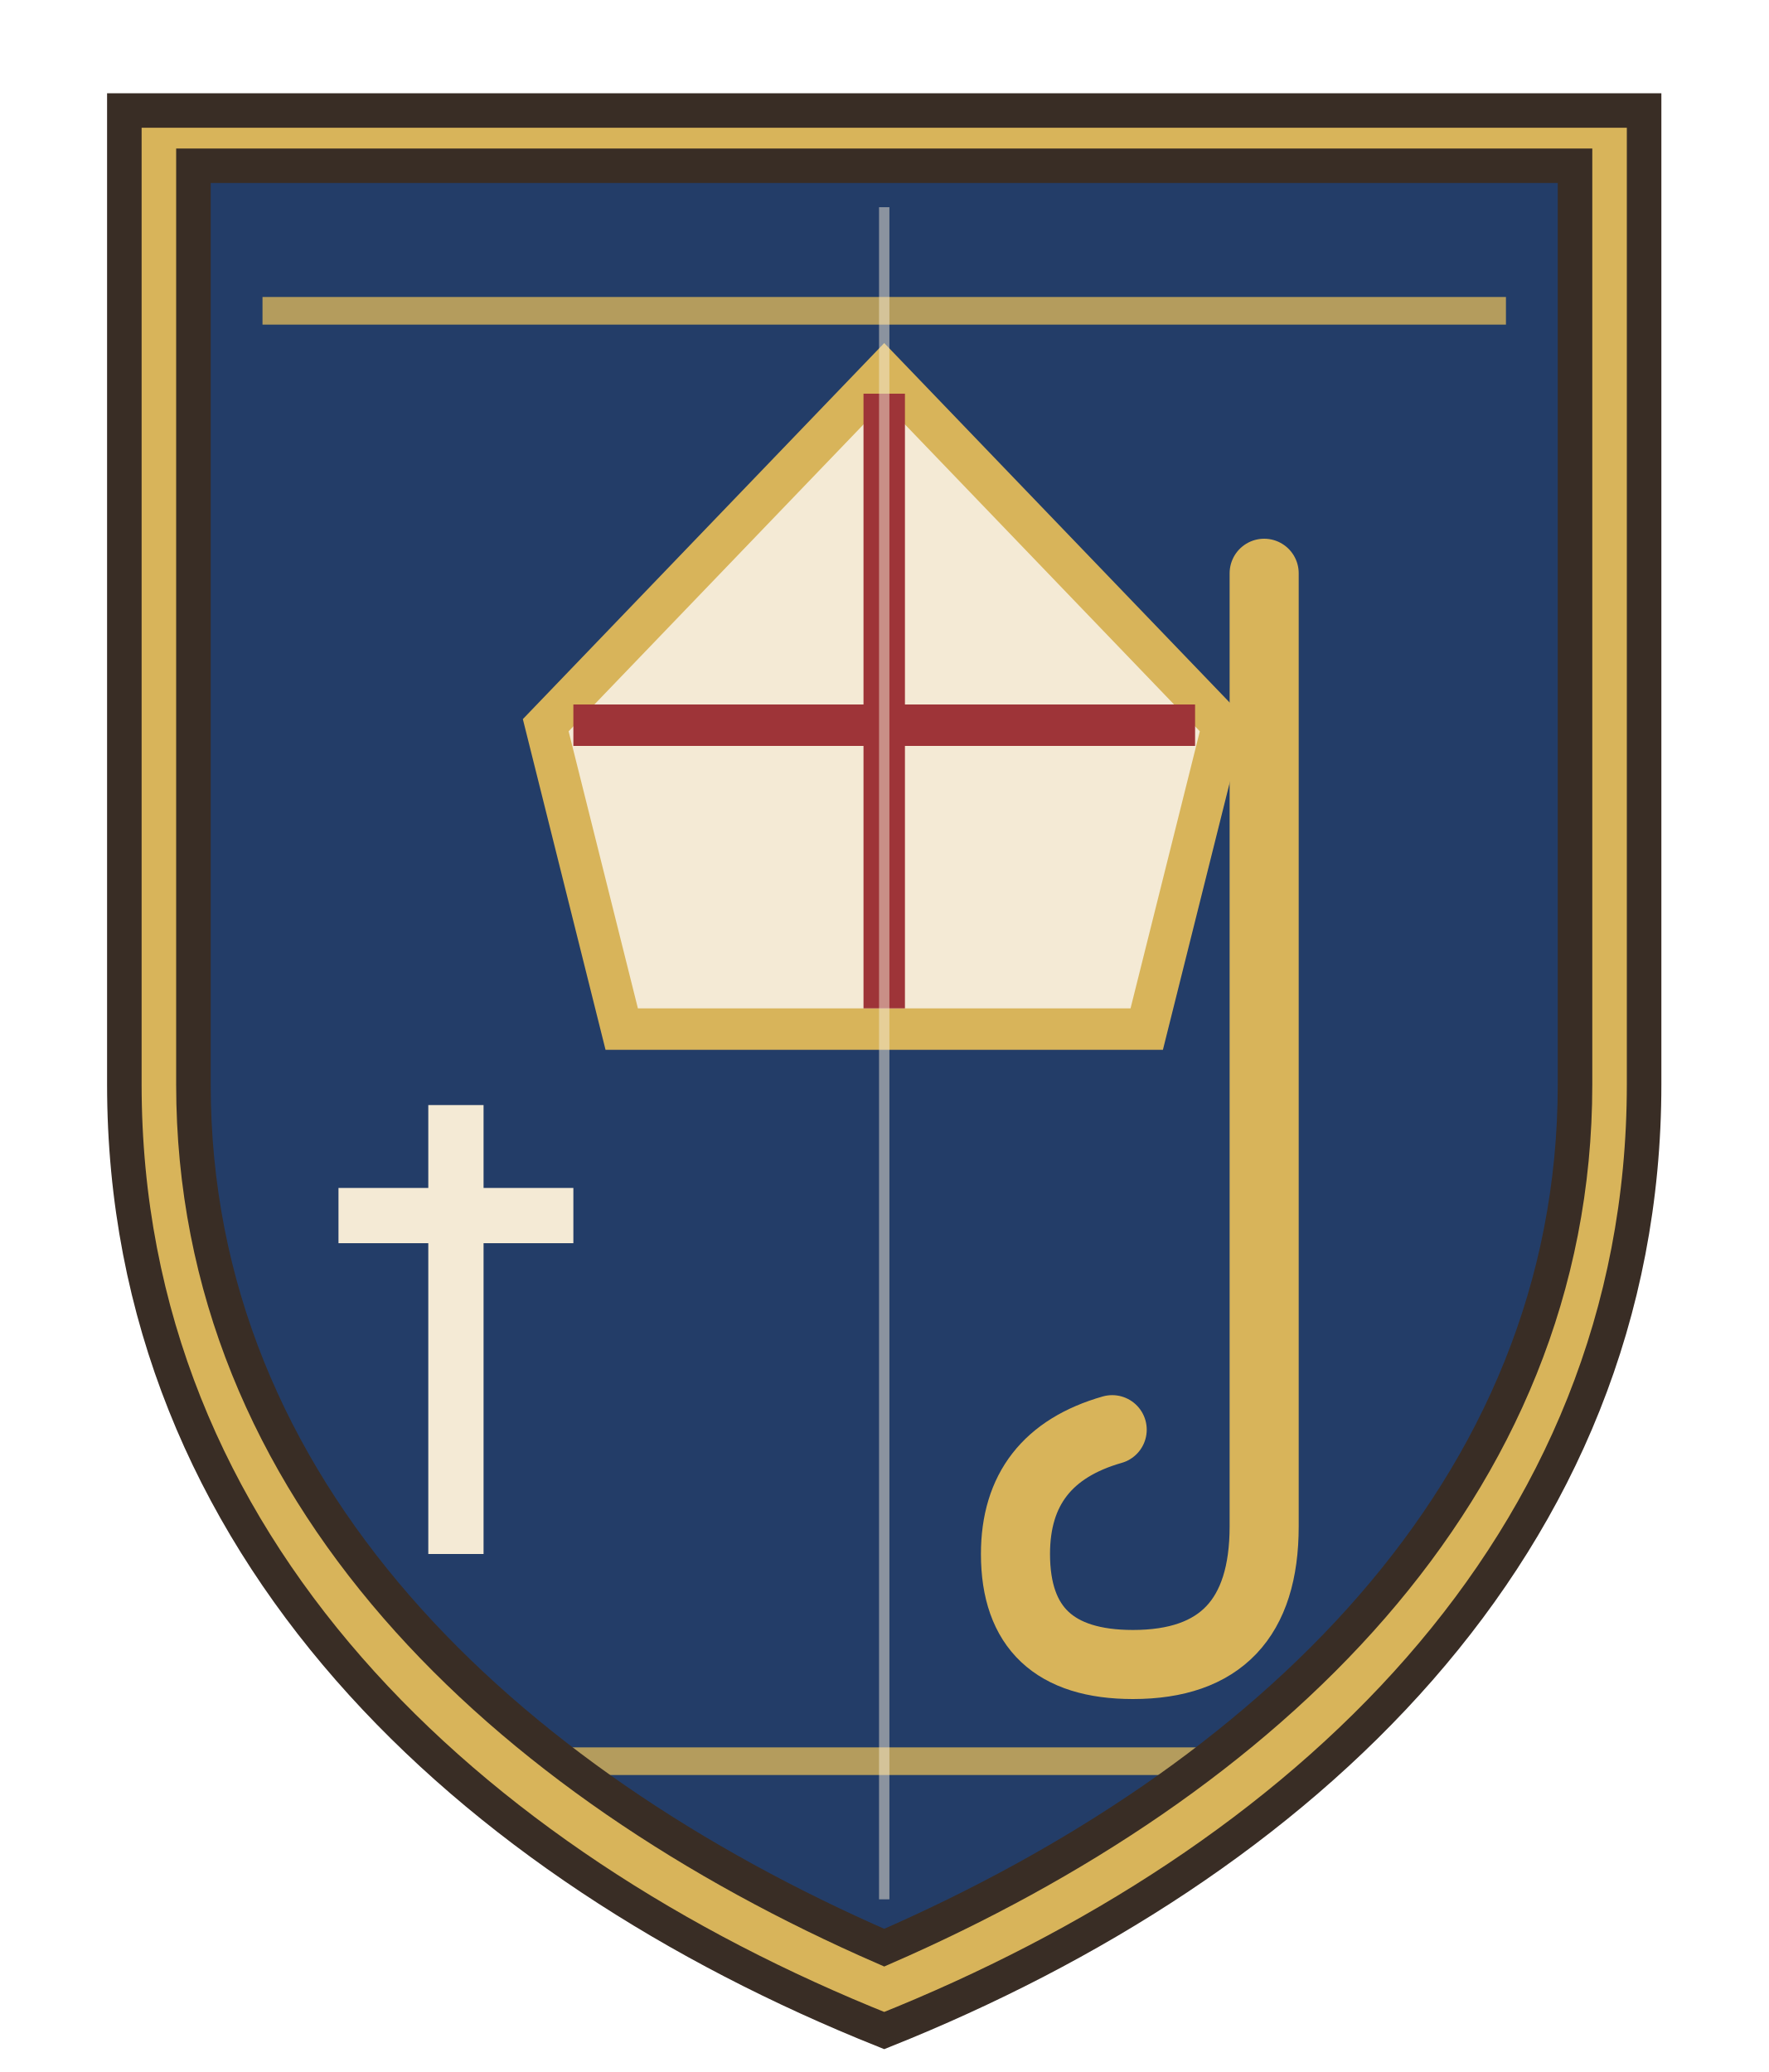
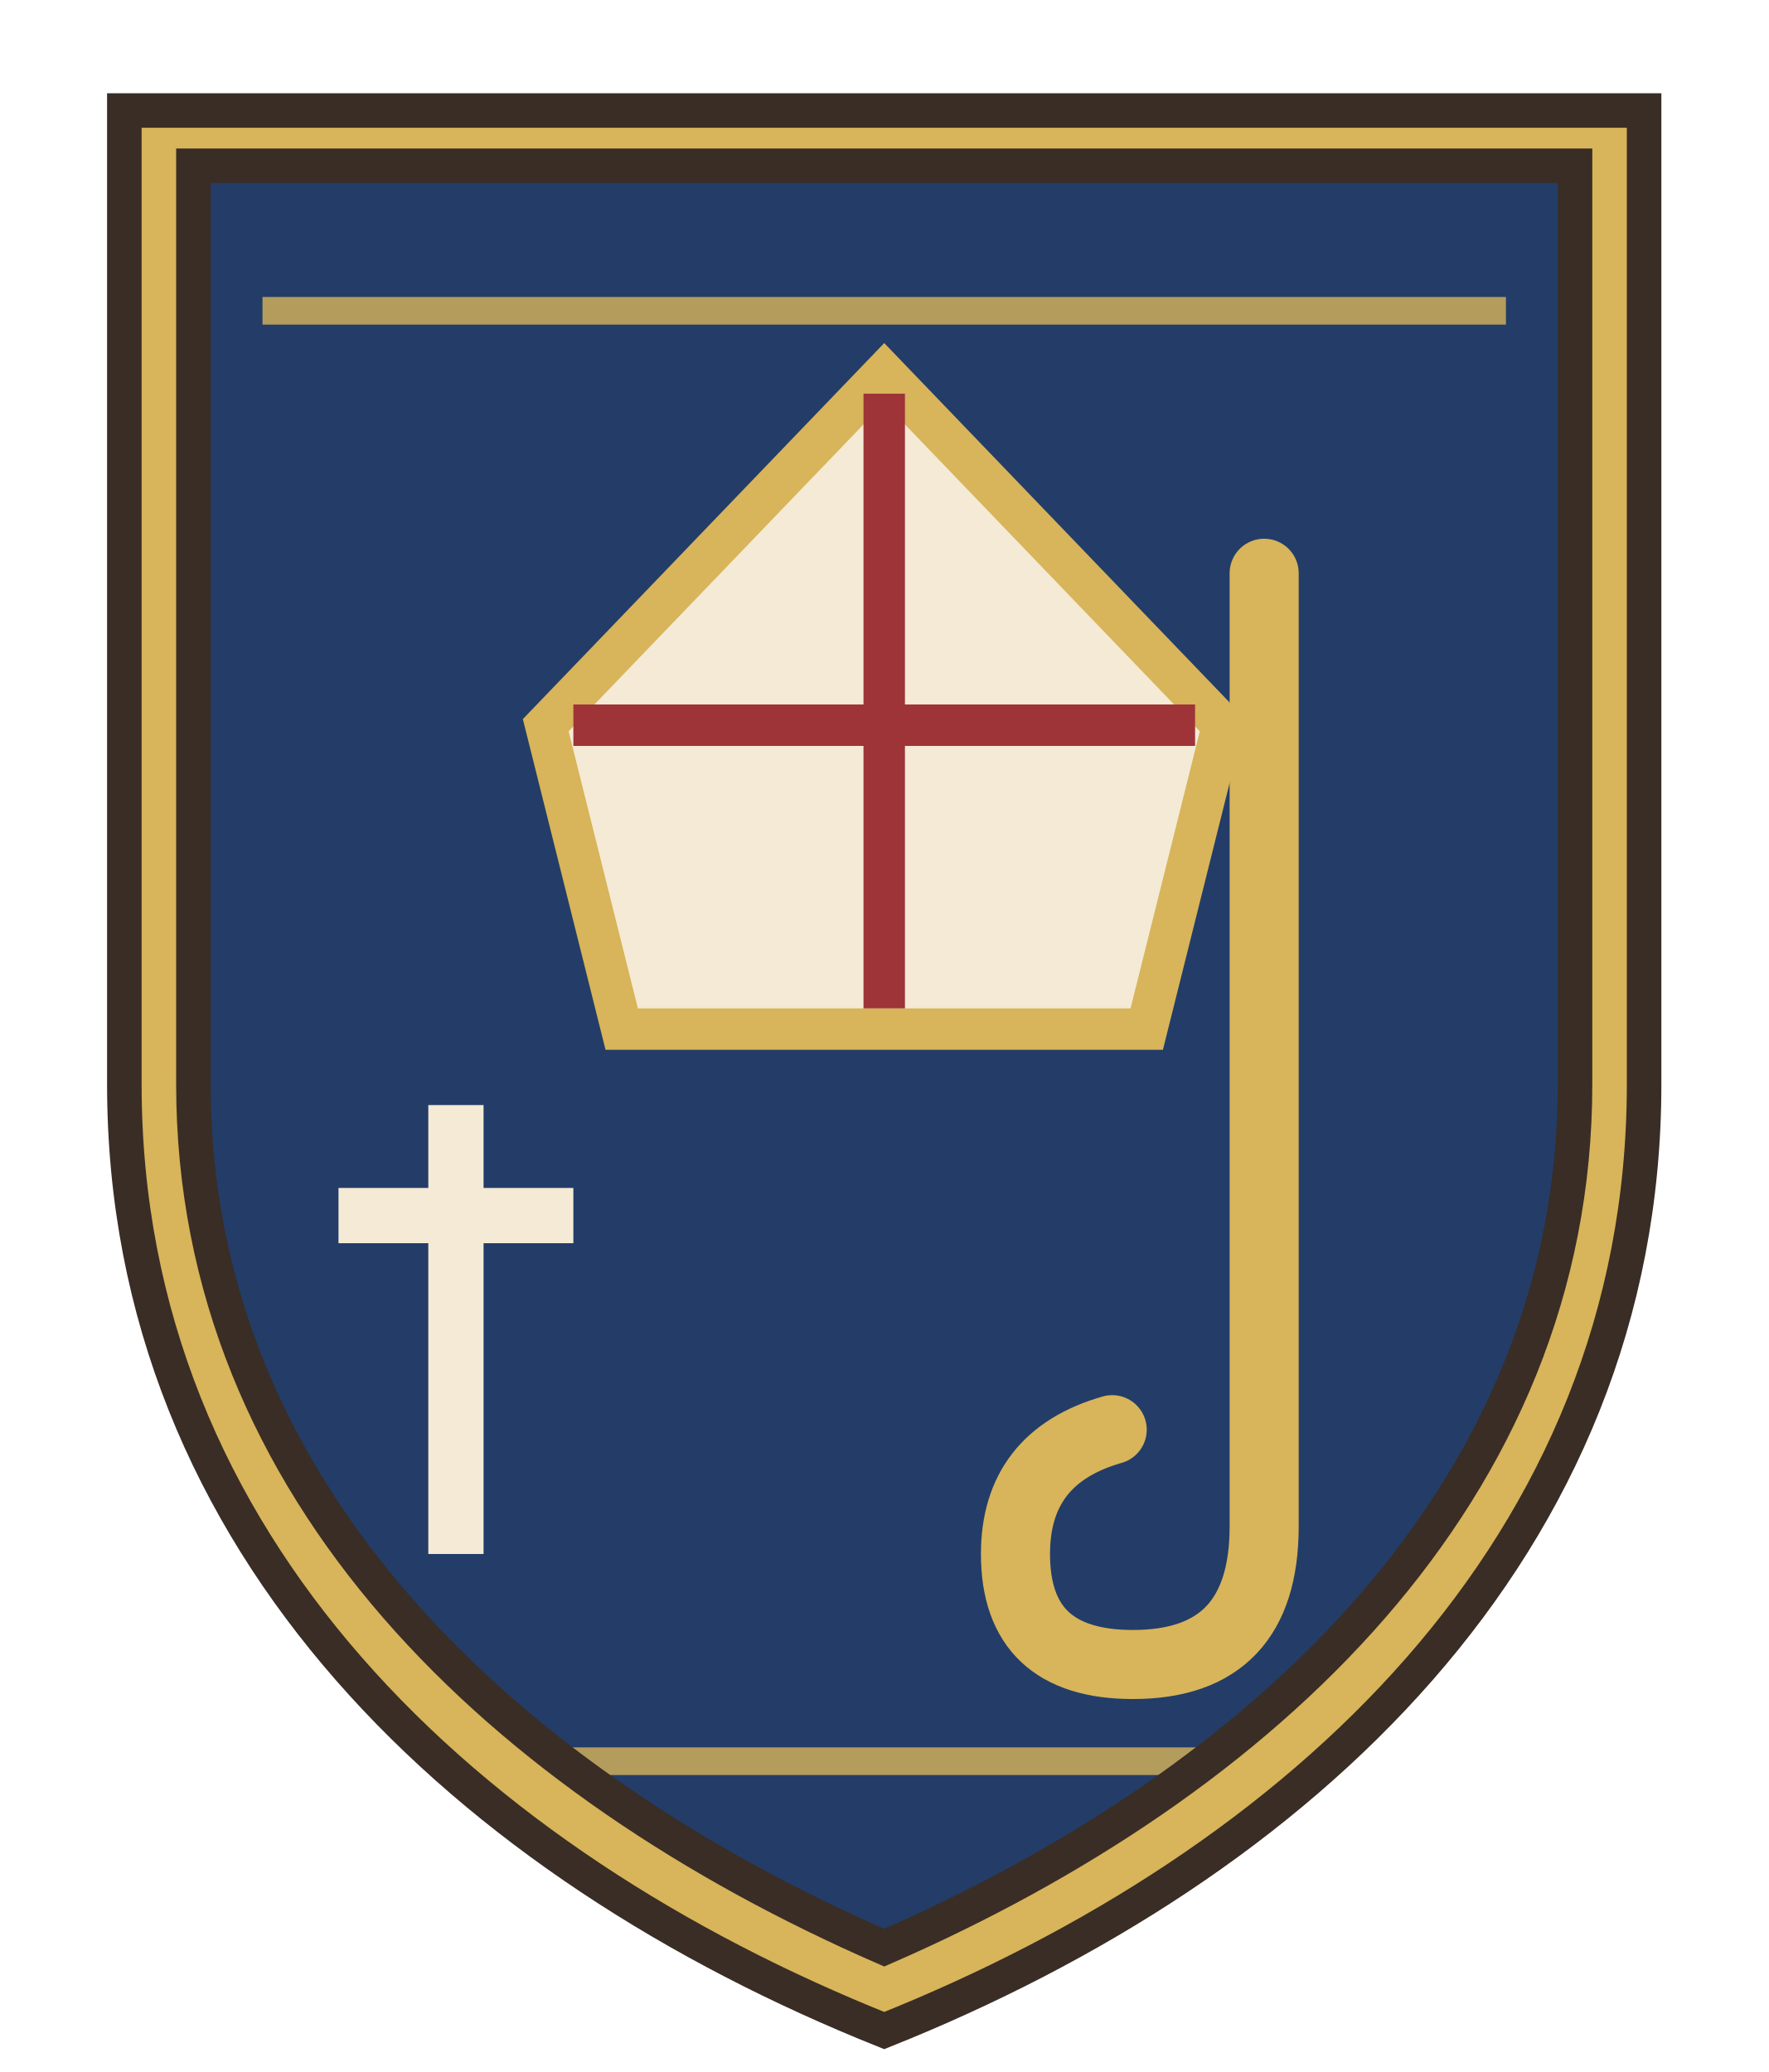
<svg xmlns="http://www.w3.org/2000/svg" width="256" height="300" viewBox="0 0 256 300" role="img" aria-labelledby="title desc">
  <defs>
    <clipPath id="shield">
      <path d="M28 24H228V157C228 216 183 258 128 282C73 258 28 216 28 157Z" />
    </clipPath>
  </defs>
  <path d="M18 16H238V157C238 224 188 270 128 294C68 270 18 224 18 157Z" fill="#d8b45a" stroke="#392d25" stroke-width="5" />
  <path d="M28 24H228V157C228 216 183 258 128 282C73 258 28 216 28 157Z" fill="#233d68" stroke="#f4ead5" stroke-width="3" />
  <g clip-path="url(#shield)">
    <g fill="none" stroke="#d8b45a" stroke-width="4" opacity=".8">
      <path d="M38 45H218M38 255H218" />
    </g>
    <path d="M79 105L128 54L177 105L166 149H90Z" fill="#f4ead5" stroke="#d8b45a" stroke-width="6" />
    <path d="M128 57V146M83 105H173" stroke="#9e3438" stroke-width="6" />
    <path d="M183 83V221Q183 241 164 241Q147 241 147 225Q147 211 161 207" fill="none" stroke="#d8b45a" stroke-width="10" stroke-linecap="round" />
    <path d="M66 160V225" stroke="#f4ead5" stroke-width="8" />
    <path d="M49 176H83" stroke="#f4ead5" stroke-width="8" />
  </g>
  <path d="M28 24H228V157C228 216 183 258 128 282C73 258 28 216 28 157Z" fill="none" stroke="#392d25" stroke-width="5" />
-   <path d="M128 30V275" stroke="#f4ead5" stroke-width="1.5" opacity=".5" />
</svg>
